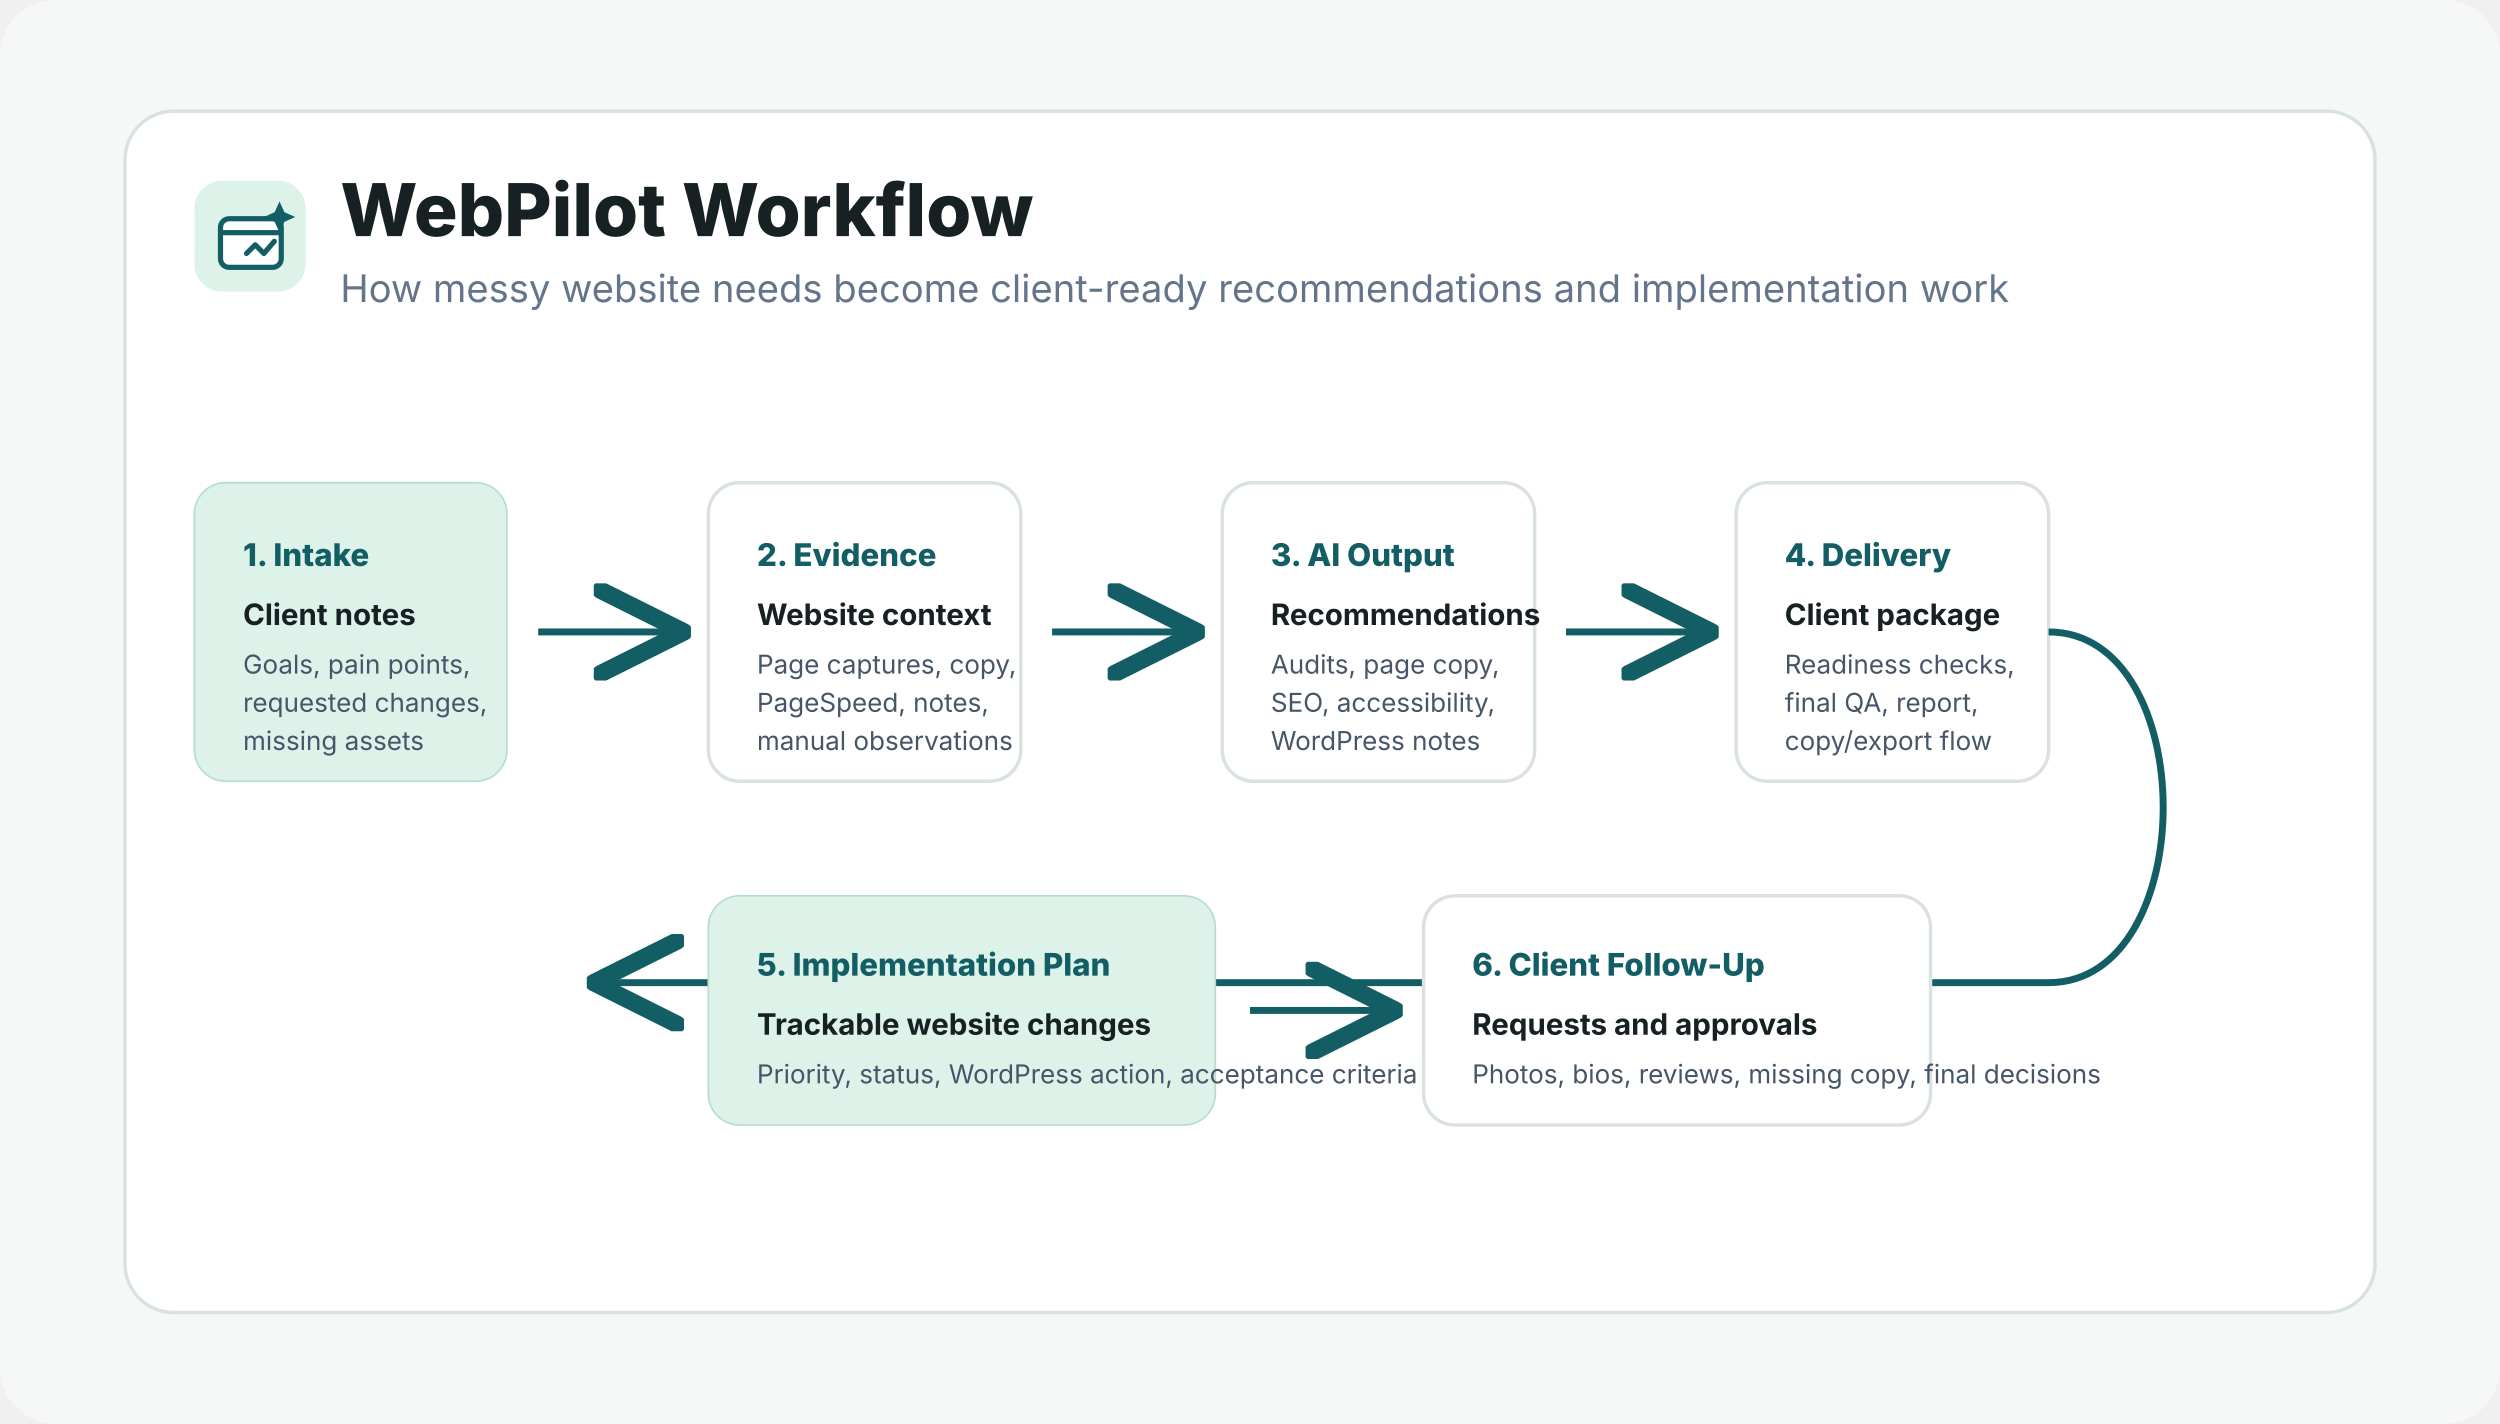
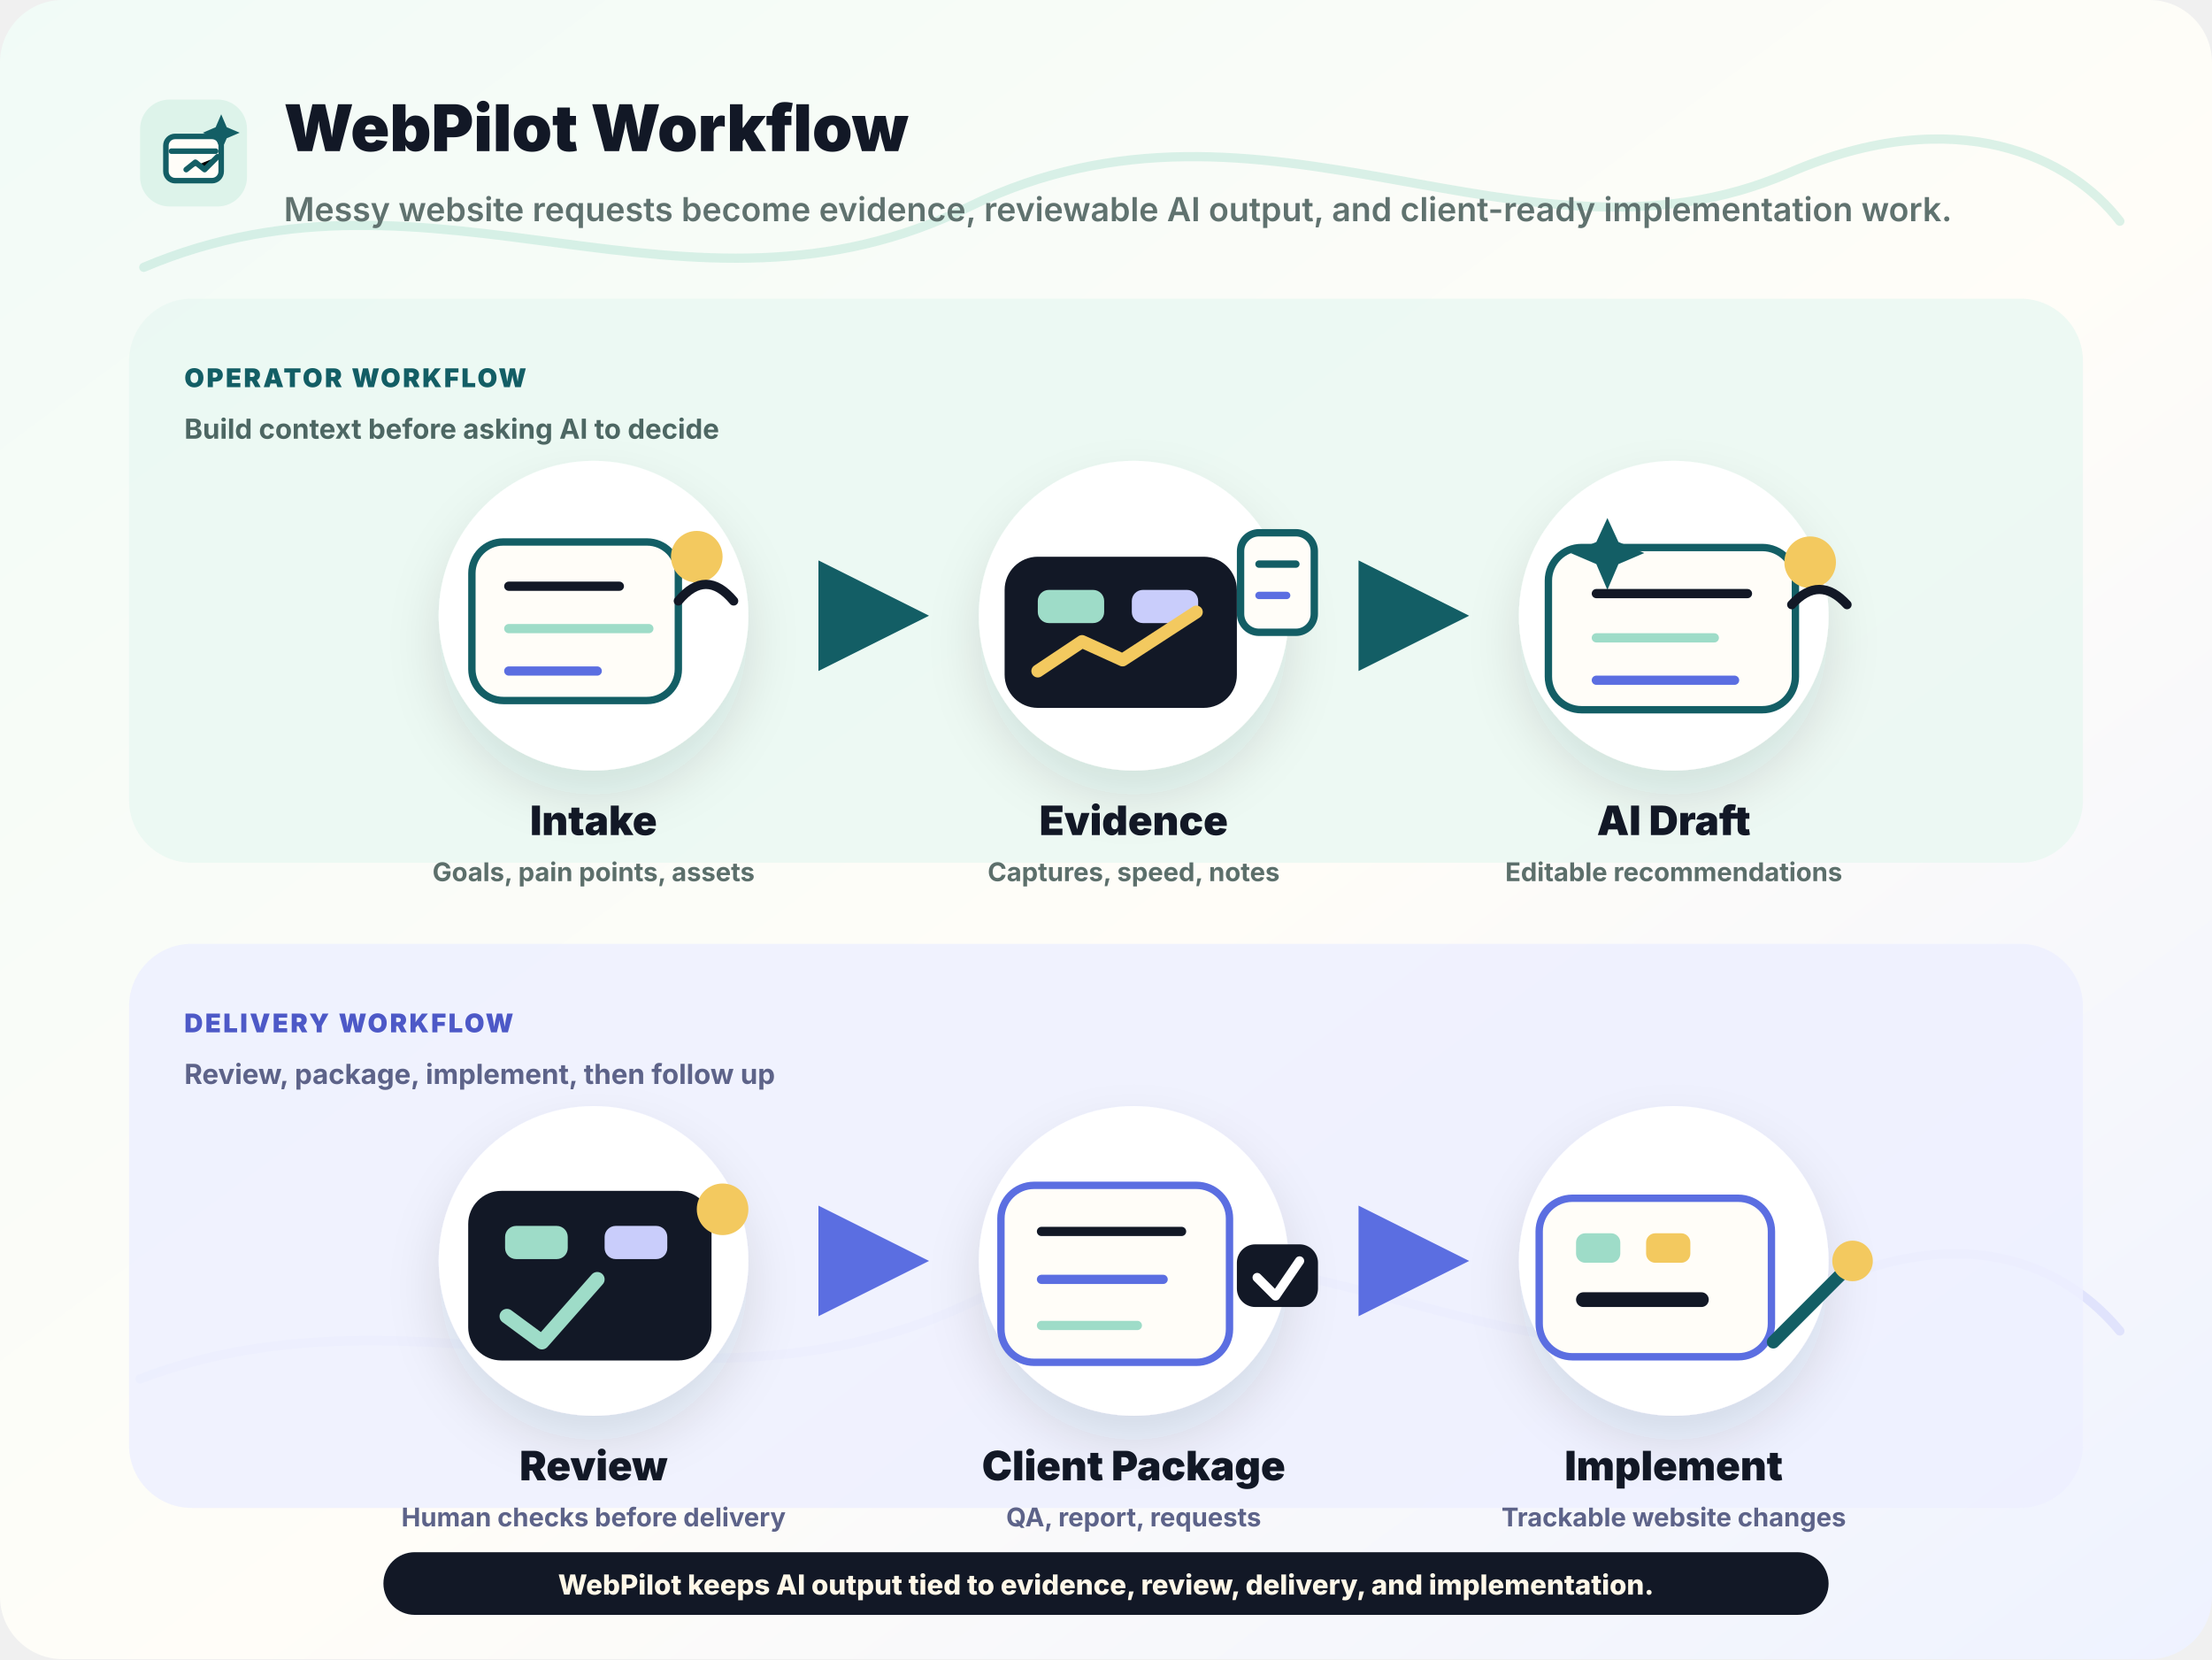
- <svg xmlns="http://www.w3.org/2000/svg" width="1440" height="820" viewBox="0 0 1440 820" fill="none" role="img" aria-label="WebPilot workflow diagram from client notes to implementation">
-   <rect width="1440" height="820" rx="32" fill="#F6F8F7" />
-   <rect x="72" y="64" width="1296" height="692" rx="28" fill="#FFFFFF" stroke="#D9E2DE" stroke-width="2" />
-   <g transform="translate(112 104)">
-     <rect width="64" height="64" rx="16" fill="#DDF3EA" />
-     <rect x="15" y="22" width="35" height="28" rx="5" fill="#FFFFFF" stroke="#135E65" stroke-width="3" />
-     <path d="M17 30H49" stroke="#135E65" stroke-width="3" stroke-linecap="round" />
-     <path d="M30 42L35 37L40 42L46 35" stroke="#135E65" stroke-width="3" stroke-linecap="round" stroke-linejoin="round" />
-     <path d="M49 12L51.8 18.2L58 21L51.8 23.8L49 30L46.2 23.8L40 21L46.2 18.2L49 12Z" fill="#135E65" />
-   </g>
-   <text x="196" y="136" fill="#172022" font-family="Inter, Arial, sans-serif" font-size="42" font-weight="800">WebPilot Workflow</text>
-   <text x="196" y="174" fill="#64748B" font-family="Inter, Arial, sans-serif" font-size="22">How messy website needs become client-ready recommendations and implementation work</text>
+ <svg xmlns="http://www.w3.org/2000/svg" width="1200" height="900" viewBox="0 0 1200 900" role="img" aria-labelledby="title desc">
  <defs>
-     <marker id="arrow" markerWidth="14" markerHeight="14" refX="12" refY="7" orient="auto">
-       <path d="M1 1L13 7L1 13" stroke="#135E65" stroke-width="2.5" stroke-linecap="round" stroke-linejoin="round" />
+     <linearGradient id="paper" x1="0" x2="1" y1="0" y2="1">
+       <stop offset="0" stop-color="#f1fbf7" />
+       <stop offset="0.55" stop-color="#fffdf8" />
+       <stop offset="1" stop-color="#eef2ff" />
+     </linearGradient>
+     <filter id="softShadow" x="-18%" y="-18%" width="136%" height="146%">
+       <feDropShadow dx="0" dy="14" stdDeviation="14" flood-color="#12393d" flood-opacity="0.12" />
+     </filter>
+     <marker id="workArrow" markerWidth="14" markerHeight="14" refX="11" refY="7" orient="auto">
+       <path d="M1 1 L13 7 L1 13 Z" fill="#135e65" />
+     </marker>
+     <marker id="deliveryArrow" markerWidth="14" markerHeight="14" refX="11" refY="7" orient="auto">
+       <path d="M1 1 L13 7 L1 13 Z" fill="#5b6ee1" />
    </marker>
  </defs>
-   <g font-family="Inter, Arial, sans-serif">
-     <g transform="translate(112 278)">
-       <rect width="180" height="172" rx="18" fill="#DDF3EA" stroke="#B9DCD1" />
-       <text x="28" y="48" fill="#135E65" font-size="18" font-weight="800">1. Intake</text>
-       <text x="28" y="82" fill="#172022" font-size="17" font-weight="700">Client notes</text>
-       <text x="28" y="110" fill="#475569" font-size="15">Goals, pain points,</text>
-       <text x="28" y="132" fill="#475569" font-size="15">requested changes,</text>
-       <text x="28" y="154" fill="#475569" font-size="15">missing assets</text>
+   <rect width="1200" height="900" rx="34" fill="url(#paper)" />
+   <path d="M78 145 C236 78 372 188 526 112 C686 34 826 156 970 94 C1062 54 1124 86 1150 120" fill="none" stroke="#9edcc8" stroke-width="5" stroke-linecap="round" opacity="0.36" />
+   <path d="M76 748 C228 690 374 780 528 706 C692 628 830 782 972 706 C1064 656 1122 688 1150 722" fill="none" stroke="#c9cdfb" stroke-width="5" stroke-linecap="round" opacity="0.45" />
+   <g font-family="Inter, Segoe UI, Arial, sans-serif">
+     <g transform="translate(76 54)">
+       <rect width="58" height="58" rx="16" fill="#ddf3ea" />
+       <rect x="14" y="20" width="30" height="24" rx="5" fill="#fffdf8" stroke="#135e65" stroke-width="3" />
+       <path d="M17 28 H41" stroke="#135e65" stroke-width="3" stroke-linecap="round" />
+       <path d="M25 38 L30 34 L35 38 L42 31" stroke="#135e65" stroke-width="3" stroke-linecap="round" stroke-linejoin="round" />
+       <path d="M44 8 L47 15 L54 18 L47 21 L44 28 L41 21 L34 18 L41 15 Z" fill="#135e65" />
    </g>
-     <path d="M310 364H390" stroke="#135E65" stroke-width="4" marker-end="url(#arrow)" />
-     <g transform="translate(408 278)">
-       <rect width="180" height="172" rx="18" fill="#FFFFFF" stroke="#D9E2DE" stroke-width="2" />
-       <text x="28" y="48" fill="#135E65" font-size="18" font-weight="800">2. Evidence</text>
-       <text x="28" y="82" fill="#172022" font-size="17" font-weight="700">Website context</text>
-       <text x="28" y="110" fill="#475569" font-size="15">Page captures, copy,</text>
-       <text x="28" y="132" fill="#475569" font-size="15">PageSpeed, notes,</text>
-       <text x="28" y="154" fill="#475569" font-size="15">manual observations</text>
+     <text x="154" y="82" fill="#121826" font-size="35" font-weight="850">WebPilot Workflow</text>
+     <text x="154" y="120" fill="#60726f" font-size="18" font-weight="620">Messy website requests become evidence, reviewable AI output, and client-ready implementation work.</text>
+     <g transform="translate(70 162)">
+       <rect width="1060" height="306" rx="34" fill="#eaf8f2" opacity="0.84" />
+       <text x="30" y="48" fill="#135e65" font-size="14" font-weight="900" letter-spacing="1.2">OPERATOR WORKFLOW</text>
+       <text x="30" y="76" fill="#4d6763" font-size="15" font-weight="650">Build context before asking AI to decide</text>
+       <g transform="translate(142 88)">
+         <circle cx="110" cy="84" r="84" fill="#ffffff" filter="url(#softShadow)" />
+         <rect x="44" y="44" width="112" height="86" rx="17" fill="#fffdf8" stroke="#135e65" stroke-width="4" />
+         <line x1="64" y1="68" x2="124" y2="68" stroke="#121826" stroke-width="5" stroke-linecap="round" />
+         <line x1="64" y1="91" x2="140" y2="91" stroke="#9edcc8" stroke-width="5" stroke-linecap="round" />
+         <line x1="64" y1="114" x2="112" y2="114" stroke="#5b6ee1" stroke-width="5" stroke-linecap="round" />
+         <circle cx="166" cy="52" r="14" fill="#f3c95f" />
+         <path d="M156 76 C166 64 176 64 186 76" fill="none" stroke="#121826" stroke-width="5" stroke-linecap="round" />
+         <text x="110" y="203" text-anchor="middle" fill="#121826" font-size="22" font-weight="850">Intake</text>
+         <text x="110" y="228" text-anchor="middle" fill="#5c6f6b" font-size="14" font-weight="650">Goals, pain points, assets</text>
+       </g>
+       <g transform="translate(435 88)">
+         <circle cx="110" cy="84" r="84" fill="#ffffff" filter="url(#softShadow)" />
+         <rect x="40" y="52" width="126" height="82" rx="18" fill="#121826" />
+         <rect x="58" y="70" width="36" height="18" rx="6" fill="#9edcc8" />
+         <rect x="109" y="70" width="36" height="18" rx="6" fill="#c9cdfb" />
+         <polyline points="58,114 82,98 104,108 144,82" fill="none" stroke="#f3c95f" stroke-width="7" stroke-linecap="round" stroke-linejoin="round" />
+         <rect x="168" y="39" width="40" height="54" rx="10" fill="#fffdf8" stroke="#135e65" stroke-width="4" />
+         <line x1="178" y1="56" x2="198" y2="56" stroke="#135e65" stroke-width="4" stroke-linecap="round" />
+         <line x1="178" y1="73" x2="193" y2="73" stroke="#5b6ee1" stroke-width="4" stroke-linecap="round" />
+         <text x="110" y="203" text-anchor="middle" fill="#121826" font-size="22" font-weight="850">Evidence</text>
+         <text x="110" y="228" text-anchor="middle" fill="#5c6f6b" font-size="14" font-weight="650">Captures, speed, notes</text>
+       </g>
+       <g transform="translate(728 88)">
+         <circle cx="110" cy="84" r="84" fill="#ffffff" filter="url(#softShadow)" />
+         <rect x="42" y="47" width="134" height="88" rx="18" fill="#fffdf8" stroke="#135e65" stroke-width="4" />
+         <path d="M74 31 L80 44 L94 50 L80 56 L74 70 L68 56 L54 50 L68 44 Z" fill="#135e65" />
+         <line x1="68" y1="72" x2="150" y2="72" stroke="#121826" stroke-width="5" stroke-linecap="round" />
+         <line x1="68" y1="96" x2="132" y2="96" stroke="#9edcc8" stroke-width="5" stroke-linecap="round" />
+         <line x1="68" y1="119" x2="143" y2="119" stroke="#5b6ee1" stroke-width="5" stroke-linecap="round" />
+         <circle cx="184" cy="55" r="14" fill="#f3c95f" />
+         <path d="M174 78 C184 67 194 67 204 78" fill="none" stroke="#121826" stroke-width="5" stroke-linecap="round" />
+         <text x="110" y="203" text-anchor="middle" fill="#121826" font-size="22" font-weight="850">AI Draft</text>
+         <text x="110" y="228" text-anchor="middle" fill="#5c6f6b" font-size="14" font-weight="650">Editable recommendations</text>
+       </g>
+       <g stroke="#135e65" stroke-width="5" stroke-linecap="round" marker-end="url(#workArrow)">
+         <line x1="380" y1="172" x2="424" y2="172" />
+         <line x1="673" y1="172" x2="717" y2="172" />
+       </g>
    </g>
-     <path d="M606 364H686" stroke="#135E65" stroke-width="4" marker-end="url(#arrow)" />
-     <g transform="translate(704 278)">
-       <rect width="180" height="172" rx="18" fill="#FFFFFF" stroke="#D9E2DE" stroke-width="2" />
-       <text x="28" y="48" fill="#135E65" font-size="18" font-weight="800">3. AI Output</text>
-       <text x="28" y="82" fill="#172022" font-size="17" font-weight="700">Recommendations</text>
-       <text x="28" y="110" fill="#475569" font-size="15">Audits, page copy,</text>
-       <text x="28" y="132" fill="#475569" font-size="15">SEO, accessibility,</text>
-       <text x="28" y="154" fill="#475569" font-size="15">WordPress notes</text>
+     <g transform="translate(70 512)">
+       <rect width="1060" height="306" rx="34" fill="#eef0ff" opacity="0.86" />
+       <text x="30" y="48" fill="#4d59c7" font-size="14" font-weight="900" letter-spacing="1.2">DELIVERY WORKFLOW</text>
+       <text x="30" y="76" fill="#5d6389" font-size="15" font-weight="650">Review, package, implement, then follow up</text>
+       <g transform="translate(142 88)">
+         <circle cx="110" cy="84" r="84" fill="#ffffff" filter="url(#softShadow)" />
+         <rect x="42" y="46" width="132" height="92" rx="18" fill="#121826" />
+         <rect x="62" y="65" width="34" height="18" rx="6" fill="#9edcc8" />
+         <rect x="116" y="65" width="34" height="18" rx="6" fill="#c9cdfb" />
+         <path d="M63 114 L82 128 L112 94" fill="none" stroke="#9edcc8" stroke-width="8" stroke-linecap="round" stroke-linejoin="round" />
+         <circle cx="180" cy="56" r="14" fill="#f3c95f" />
+         <text x="110" y="203" text-anchor="middle" fill="#121826" font-size="22" font-weight="850">Review</text>
+         <text x="110" y="228" text-anchor="middle" fill="#5d6389" font-size="14" font-weight="650">Human checks before delivery</text>
+       </g>
+       <g transform="translate(435 88)">
+         <circle cx="110" cy="84" r="84" fill="#ffffff" filter="url(#softShadow)" />
+         <rect x="38" y="43" width="124" height="96" rx="18" fill="#fffdf8" stroke="#5b6ee1" stroke-width="4" />
+         <line x1="60" y1="68" x2="136" y2="68" stroke="#121826" stroke-width="5" stroke-linecap="round" />
+         <line x1="60" y1="94" x2="126" y2="94" stroke="#5b6ee1" stroke-width="5" stroke-linecap="round" />
+         <line x1="60" y1="119" x2="112" y2="119" stroke="#9edcc8" stroke-width="5" stroke-linecap="round" />
+         <rect x="166" y="75" width="44" height="34" rx="10" fill="#121826" />
+         <path d="M177 93 L187 103 L200 84" fill="none" stroke="#ffffff" stroke-width="5" stroke-linecap="round" stroke-linejoin="round" />
+         <text x="110" y="203" text-anchor="middle" fill="#121826" font-size="22" font-weight="850">Client Package</text>
+         <text x="110" y="228" text-anchor="middle" fill="#5d6389" font-size="14" font-weight="650">QA, report, requests</text>
+       </g>
+       <g transform="translate(728 88)">
+         <circle cx="110" cy="84" r="84" fill="#ffffff" filter="url(#softShadow)" />
+         <rect x="37" y="50" width="126" height="86" rx="18" fill="#fffdf8" stroke="#5b6ee1" stroke-width="4" />
+         <rect x="57" y="69" width="24" height="16" rx="5" fill="#9edcc8" />
+         <rect x="95" y="69" width="24" height="16" rx="5" fill="#f3c95f" />
+         <rect x="57" y="101" width="72" height="8" rx="4" fill="#121826" />
+         <path d="M164 128 L202 90" stroke="#135e65" stroke-width="7" stroke-linecap="round" />
+         <circle cx="207" cy="84" r="11" fill="#f3c95f" />
+         <text x="110" y="203" text-anchor="middle" fill="#121826" font-size="22" font-weight="850">Implement</text>
+         <text x="110" y="228" text-anchor="middle" fill="#5d6389" font-size="14" font-weight="650">Trackable website changes</text>
+       </g>
+       <g stroke="#5b6ee1" stroke-width="5" stroke-linecap="round" marker-end="url(#deliveryArrow)">
+         <line x1="380" y1="172" x2="424" y2="172" />
+         <line x1="673" y1="172" x2="717" y2="172" />
+       </g>
    </g>
-     <path d="M902 364H982" stroke="#135E65" stroke-width="4" marker-end="url(#arrow)" />
-     <g transform="translate(1000 278)">
-       <rect width="180" height="172" rx="18" fill="#FFFFFF" stroke="#D9E2DE" stroke-width="2" />
-       <text x="28" y="48" fill="#135E65" font-size="18" font-weight="800">4. Delivery</text>
-       <text x="28" y="82" fill="#172022" font-size="17" font-weight="700">Client package</text>
-       <text x="28" y="110" fill="#475569" font-size="15">Readiness checks,</text>
-       <text x="28" y="132" fill="#475569" font-size="15">final QA, report,</text>
-       <text x="28" y="154" fill="#475569" font-size="15">copy/export flow</text>
-     </g>
-     <path d="M1180 364C1268 364 1268 566 1180 566H346" stroke="#135E65" stroke-width="4" marker-end="url(#arrow)" fill="none" />
-     <g transform="translate(408 516)">
-       <rect width="292" height="132" rx="18" fill="#DDF3EA" stroke="#B9DCD1" />
-       <text x="28" y="46" fill="#135E65" font-size="18" font-weight="800">5. Implementation Plan</text>
-       <text x="28" y="80" fill="#172022" font-size="17" font-weight="700">Trackable website changes</text>
-       <text x="28" y="108" fill="#475569" font-size="15">Priority, status, WordPress action, acceptance criteria</text>
-     </g>
-     <path d="M720 582H800" stroke="#135E65" stroke-width="4" marker-end="url(#arrow)" />
-     <g transform="translate(820 516)">
-       <rect width="292" height="132" rx="18" fill="#FFFFFF" stroke="#D9E2DE" stroke-width="2" />
-       <text x="28" y="46" fill="#135E65" font-size="18" font-weight="800">6. Client Follow-Up</text>
-       <text x="28" y="80" fill="#172022" font-size="17" font-weight="700">Requests and approvals</text>
-       <text x="28" y="108" fill="#475569" font-size="15">Photos, bios, reviews, missing copy, final decisions</text>
+     <g transform="translate(208 842)">
+       <rect width="784" height="34" rx="17" fill="#121826" />
+       <text x="392" y="23" text-anchor="middle" fill="#fff8e8" font-size="15" font-weight="820">WebPilot keeps AI output tied to evidence, review, delivery, and implementation.</text>
    </g>
  </g>
</svg>
